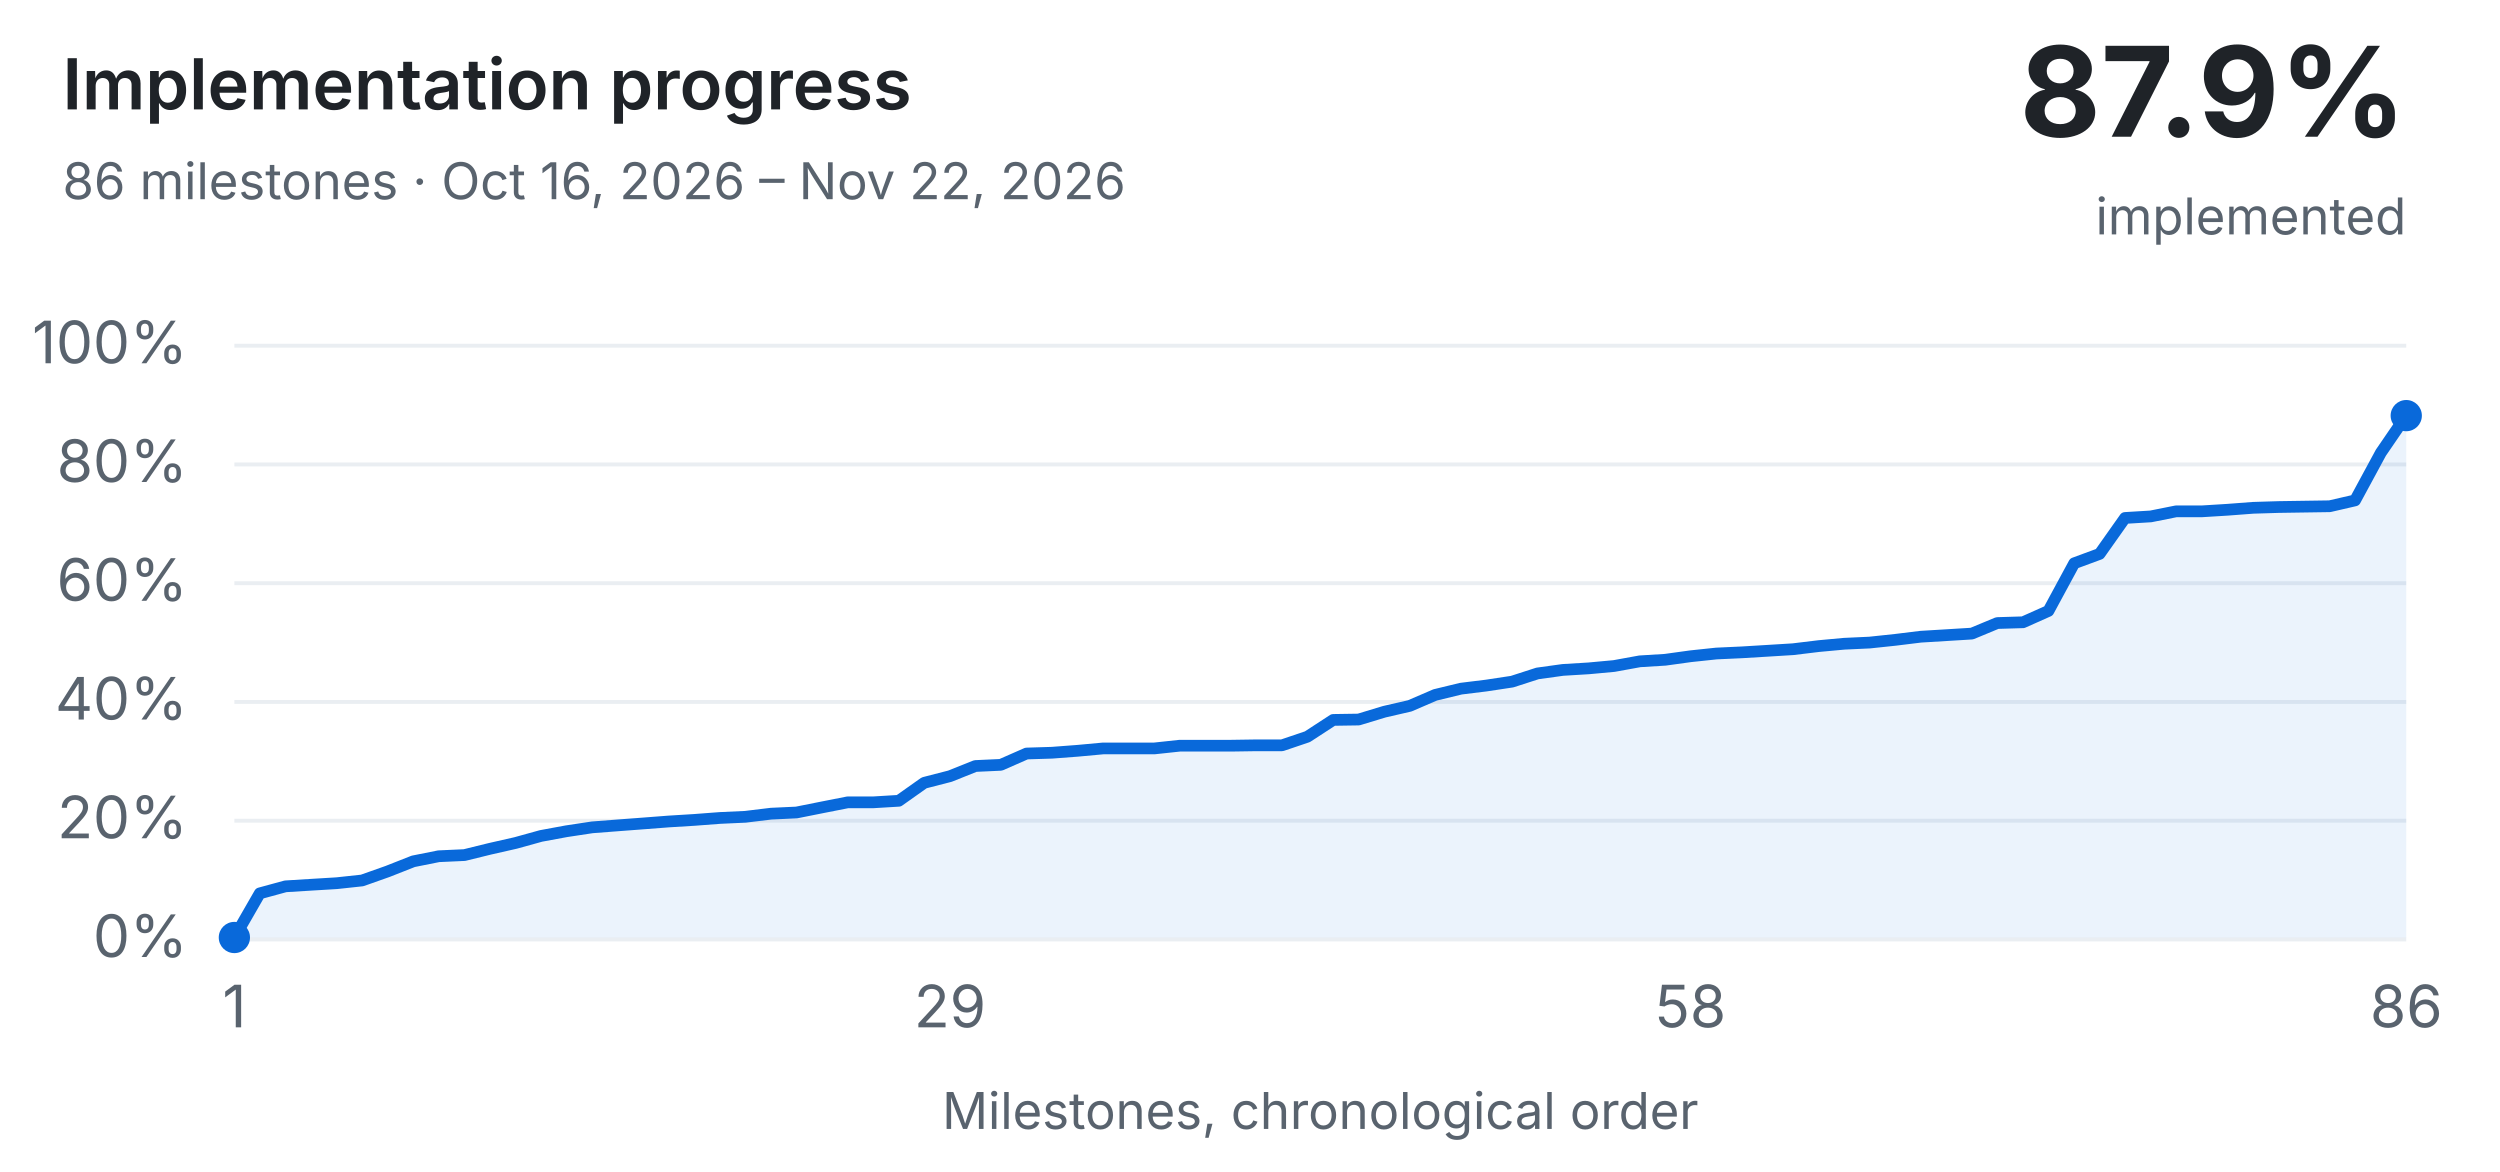
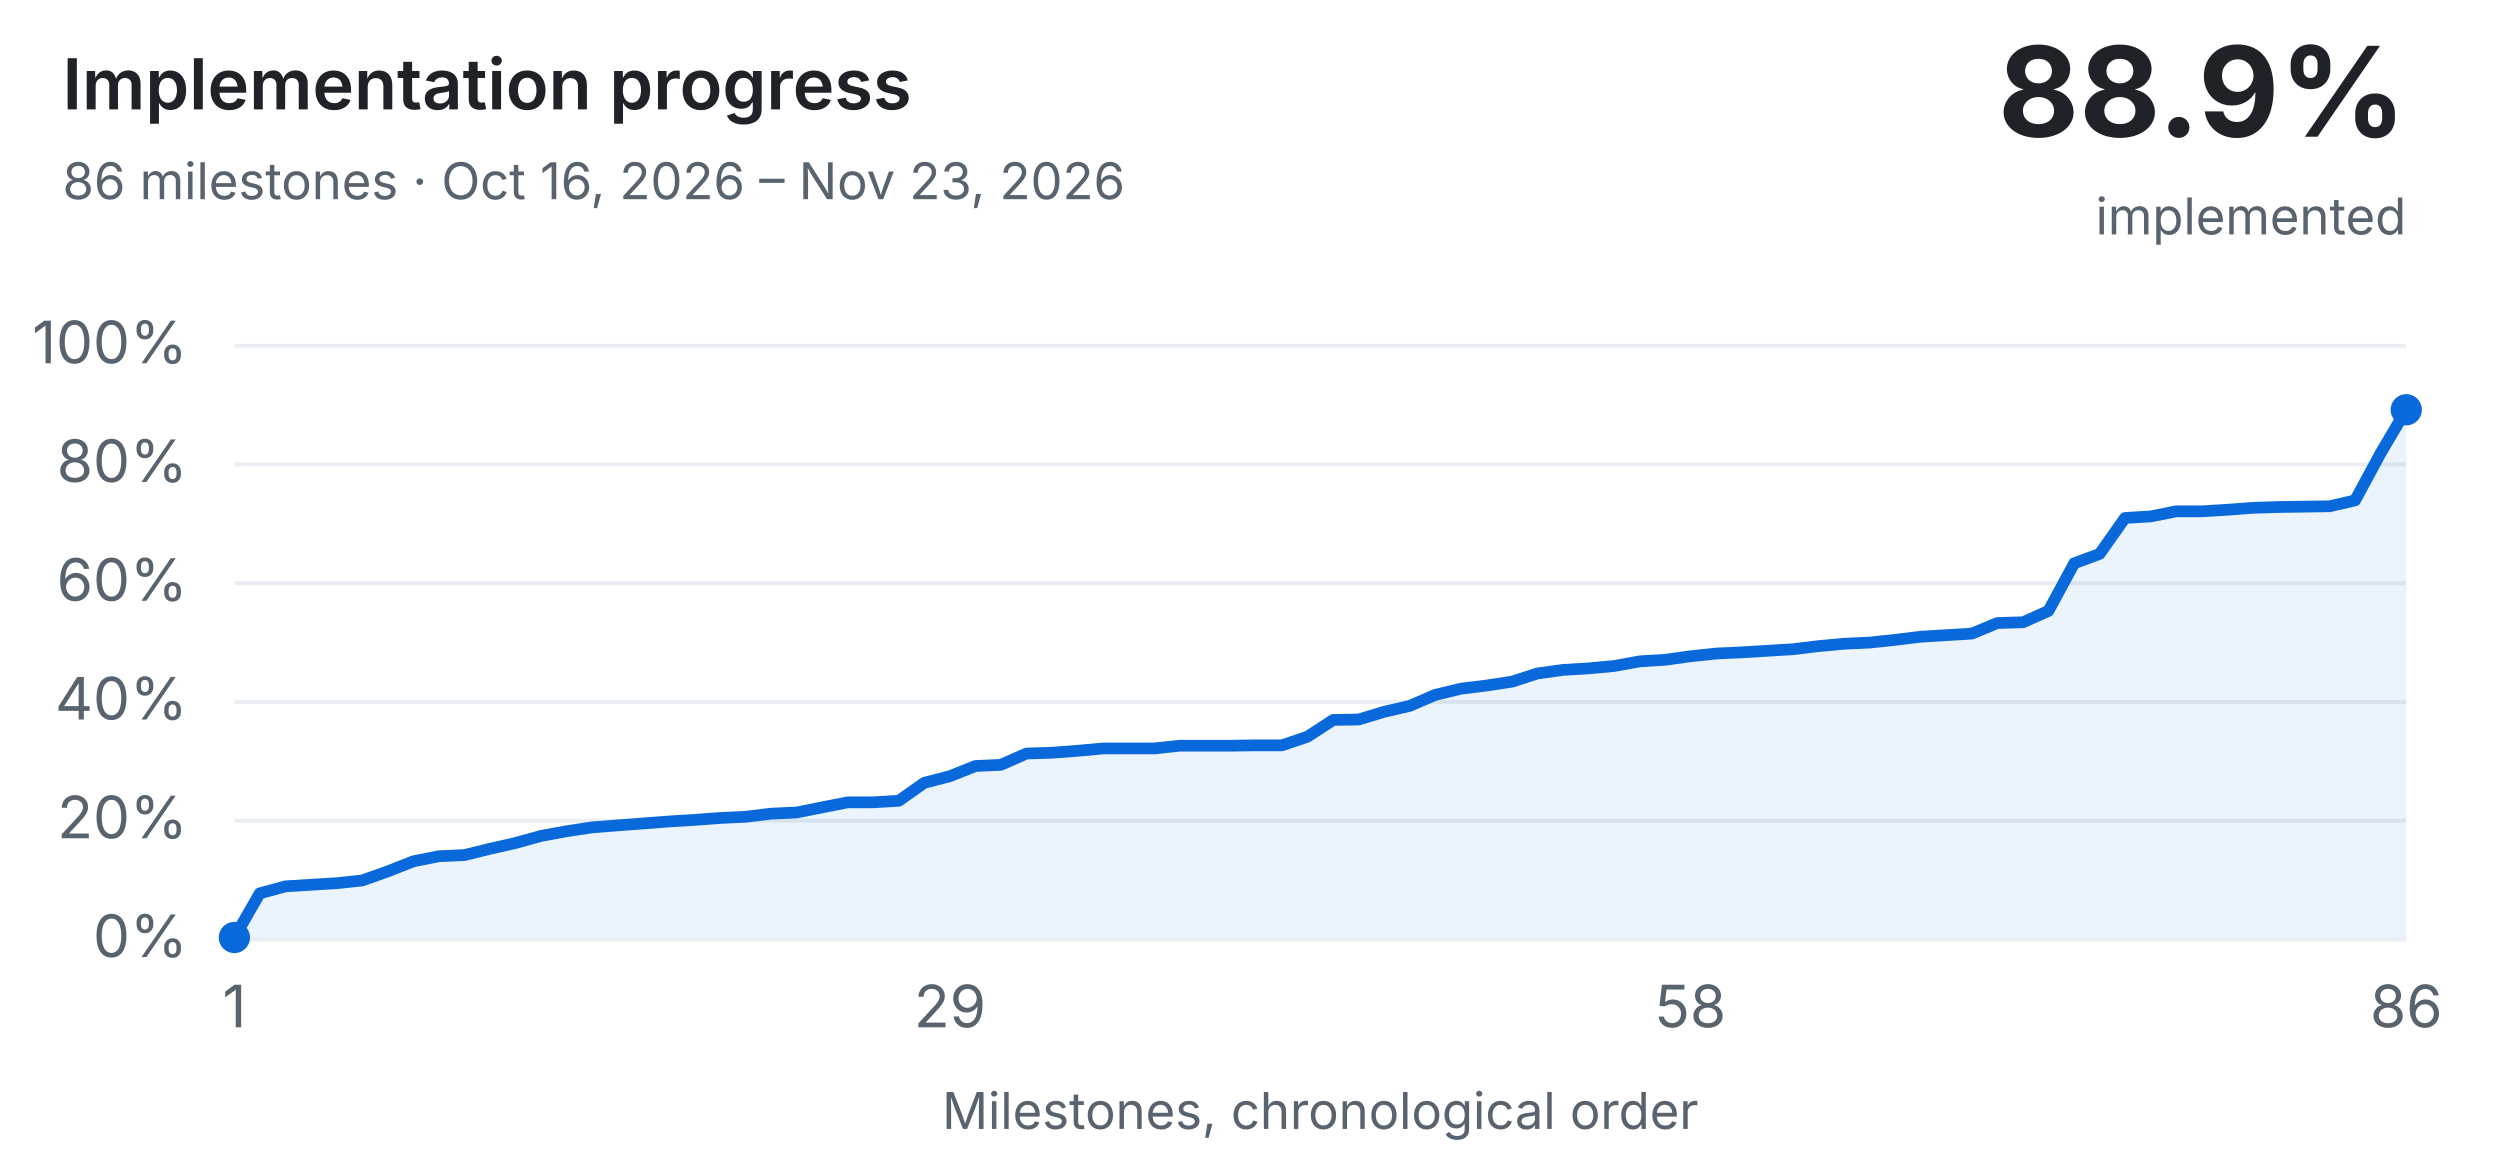
<svg xmlns="http://www.w3.org/2000/svg" width="640" height="300" viewBox="0 0 640 300" role="img" aria-labelledby="history-title history-description">
  <style>text{font:13px system-ui,-apple-system,Segoe UI,sans-serif;fill:#1f2328}.dim{fill:#59636e}.bg{fill:#eaeef2}.done{fill:#1a7f37}.part{fill:#d4a72c}.unchecked{fill:#0969da}@media (prefers-color-scheme:dark){text{fill:#e6edf3}.dim{fill:#9198a1}.bg{fill:#30363d}.done{fill:#3fb950}}</style>
  <style>
  .history-heading{font-size:18px;font-weight:600}
  .history-value{font-size:32px;font-weight:650}
  .history-axis{font-size:15px}
  .history-line{fill:none;stroke:#0969da;stroke-width:3;stroke-linecap:round;stroke-linejoin:round}
  .history-point,.history-area{fill:#0969da}
  .history-area{fill-opacity:.08}
  @media (prefers-color-scheme:dark){.history-line{stroke:#58a6ff}.history-point,.history-area{fill:#58a6ff}}
</style>
  <text class="history-heading" x="16" y="28">Implementation progress</text>
-   <text class="dim" x="16" y="51">86 milestones · Oct 16, 2026 – Nov 22, 2026</text>
-   <text class="history-value" x="616" y="35" text-anchor="end">87.9%</text>
+   <text class="dim" x="16" y="51">86 milestones · Oct 16, 2026 – Nov 23, 2026</text>
+   <text class="history-value" x="616" y="35" text-anchor="end">88.9%</text>
  <text class="dim" x="616" y="60" text-anchor="end">implemented</text>
  <rect class="bg" x="60" y="240.0" width="556" height="1" />
  <text class="dim history-axis" x="48" y="245.0" text-anchor="end">0%</text>
  <rect class="bg" x="60" y="209.6" width="556" height="1" />
  <text class="dim history-axis" x="48" y="214.6" text-anchor="end">20%</text>
  <rect class="bg" x="60" y="179.2" width="556" height="1" />
  <text class="dim history-axis" x="48" y="184.2" text-anchor="end">40%</text>
  <rect class="bg" x="60" y="148.8" width="556" height="1" />
  <text class="dim history-axis" x="48" y="153.8" text-anchor="end">60%</text>
  <rect class="bg" x="60" y="118.4" width="556" height="1" />
  <text class="dim history-axis" x="48" y="123.4" text-anchor="end">80%</text>
  <rect class="bg" x="60" y="88.0" width="556" height="1" />
  <text class="dim history-axis" x="48" y="93.0" text-anchor="end">100%</text>
-   <polygon class="history-area" points="60.0,240 60.0,240.0 66.5,228.7 73.1,226.9 79.6,226.5 86.2,226.1 92.7,225.4 99.2,223.1 105.8,220.5 112.3,219.2 118.9,218.9 125.4,217.3 132.0,215.8 138.5,214.0 145.0,212.8 151.6,211.8 158.1,211.3 164.7,210.8 171.2,210.3 177.7,209.9 184.3,209.4 190.8,209.1 197.4,208.3 203.9,208.0 210.4,206.7 217.0,205.4 223.5,205.4 230.1,205.0 236.6,200.4 243.2,198.7 249.7,196.1 256.2,195.8 262.8,192.9 269.3,192.7 275.9,192.2 282.4,191.6 288.9,191.6 295.5,191.6 302.0,190.9 308.6,190.9 315.1,190.9 321.6,190.8 328.2,190.8 334.7,188.6 341.3,184.3 347.8,184.2 354.4,182.2 360.9,180.7 367.4,177.9 374.0,176.3 380.5,175.5 387.1,174.5 393.6,172.4 400.1,171.5 406.7,171.1 413.2,170.5 419.8,169.3 426.3,168.9 432.8,168.0 439.4,167.3 445.9,167.0 452.5,166.6 459.0,166.2 465.6,165.4 472.1,164.8 478.6,164.5 485.2,163.8 491.7,163.0 498.3,162.6 504.8,162.2 511.3,159.5 517.9,159.3 524.4,156.4 531.0,144.2 537.5,141.8 544.0,132.6 550.6,132.2 557.1,130.9 563.7,130.9 570.2,130.5 576.8,130.0 583.3,129.8 589.8,129.7 596.4,129.6 602.9,128.1 609.5,115.9 616.0,106.4 616.0,240" />
-   <polyline class="history-line" points="60.0,240.0 66.5,228.7 73.1,226.9 79.6,226.5 86.2,226.1 92.7,225.4 99.2,223.1 105.8,220.5 112.3,219.2 118.9,218.9 125.4,217.3 132.0,215.8 138.5,214.0 145.0,212.8 151.6,211.8 158.1,211.3 164.7,210.8 171.2,210.3 177.7,209.9 184.3,209.4 190.8,209.1 197.4,208.3 203.9,208.0 210.4,206.7 217.0,205.4 223.5,205.4 230.1,205.0 236.6,200.4 243.2,198.7 249.7,196.1 256.2,195.8 262.8,192.9 269.3,192.7 275.9,192.2 282.4,191.6 288.9,191.6 295.5,191.6 302.0,190.9 308.6,190.9 315.1,190.9 321.6,190.8 328.2,190.8 334.7,188.6 341.3,184.3 347.8,184.2 354.4,182.2 360.9,180.7 367.4,177.9 374.0,176.3 380.5,175.5 387.1,174.5 393.6,172.4 400.1,171.5 406.7,171.1 413.2,170.5 419.8,169.3 426.3,168.9 432.8,168.0 439.4,167.3 445.9,167.0 452.5,166.6 459.0,166.2 465.6,165.4 472.1,164.8 478.6,164.5 485.2,163.8 491.7,163.0 498.3,162.6 504.8,162.2 511.3,159.5 517.9,159.3 524.4,156.4 531.0,144.2 537.5,141.8 544.0,132.6 550.6,132.2 557.1,130.9 563.7,130.9 570.2,130.5 576.8,130.0 583.3,129.8 589.8,129.7 596.4,129.6 602.9,128.1 609.5,115.9 616.0,106.4" />
+   <polygon class="history-area" points="60.0,240 60.0,240.0 66.5,228.7 73.1,226.9 79.6,226.5 86.2,226.1 92.7,225.4 99.2,223.1 105.8,220.5 112.3,219.2 118.9,218.9 125.4,217.3 132.0,215.8 138.5,214.0 145.0,212.8 151.6,211.8 158.1,211.3 164.7,210.8 171.2,210.3 177.7,209.9 184.3,209.4 190.8,209.1 197.4,208.3 203.9,208.0 210.4,206.7 217.0,205.4 223.5,205.4 230.1,205.0 236.6,200.4 243.2,198.7 249.7,196.1 256.2,195.8 262.8,192.9 269.3,192.7 275.9,192.2 282.4,191.6 288.9,191.6 295.5,191.6 302.0,190.9 308.6,190.9 315.1,190.9 321.6,190.8 328.2,190.8 334.7,188.6 341.3,184.3 347.8,184.2 354.4,182.2 360.9,180.7 367.4,177.9 374.0,176.3 380.5,175.5 387.1,174.5 393.6,172.4 400.1,171.5 406.7,171.1 413.2,170.5 419.8,169.3 426.3,168.9 432.8,168.0 439.4,167.3 445.9,167.0 452.5,166.6 459.0,166.2 465.6,165.4 472.1,164.8 478.6,164.5 485.2,163.8 491.7,163.0 498.3,162.6 504.8,162.2 511.3,159.5 517.9,159.3 524.4,156.4 531.0,144.2 537.5,141.8 544.0,132.6 550.6,132.2 557.1,130.9 563.7,130.9 570.2,130.5 576.8,130.0 583.3,129.8 589.8,129.7 596.4,129.6 602.9,128.1 609.5,115.9 616.0,104.9 616.0,240" />
+   <polyline class="history-line" points="60.0,240.0 66.5,228.7 73.1,226.9 79.6,226.5 86.2,226.1 92.7,225.4 99.2,223.1 105.8,220.5 112.3,219.2 118.9,218.9 125.4,217.3 132.0,215.8 138.5,214.0 145.0,212.8 151.6,211.8 158.1,211.3 164.7,210.8 171.2,210.3 177.7,209.9 184.3,209.4 190.8,209.1 197.4,208.3 203.9,208.0 210.4,206.7 217.0,205.4 223.5,205.4 230.1,205.0 236.6,200.4 243.2,198.7 249.7,196.1 256.2,195.8 262.8,192.9 269.3,192.7 275.9,192.2 282.4,191.6 288.9,191.6 295.5,191.6 302.0,190.9 308.6,190.9 315.1,190.9 321.6,190.8 328.2,190.8 334.7,188.6 341.3,184.3 347.8,184.2 354.4,182.2 360.9,180.7 367.4,177.9 374.0,176.3 380.5,175.5 387.1,174.5 393.6,172.4 400.1,171.5 406.7,171.1 413.2,170.5 419.8,169.3 426.3,168.9 432.8,168.0 439.4,167.3 445.9,167.0 452.5,166.6 459.0,166.2 465.6,165.4 472.1,164.8 478.6,164.5 485.2,163.8 491.7,163.0 498.3,162.6 504.8,162.2 511.3,159.5 517.9,159.3 524.4,156.4 531.0,144.2 537.5,141.8 544.0,132.6 550.6,132.2 557.1,130.9 563.7,130.9 570.2,130.5 576.8,130.0 583.3,129.8 589.8,129.7 596.4,129.6 602.9,128.1 609.5,115.9 616.0,104.9" />
  <circle class="history-point" cx="60.0" cy="240.0" r="4" />
  <circle fill="transparent" cx="66.5" cy="228.7" r="3" />
  <circle fill="transparent" cx="73.1" cy="226.9" r="3" />
  <circle fill="transparent" cx="79.6" cy="226.5" r="3" />
  <circle fill="transparent" cx="86.2" cy="226.1" r="3" />
  <circle fill="transparent" cx="92.7" cy="225.4" r="3" />
  <circle fill="transparent" cx="99.2" cy="223.1" r="3" />
  <circle fill="transparent" cx="105.8" cy="220.5" r="3" />
  <circle fill="transparent" cx="112.3" cy="219.2" r="3" />
  <circle fill="transparent" cx="118.9" cy="218.9" r="3" />
  <circle fill="transparent" cx="125.4" cy="217.3" r="3" />
  <circle fill="transparent" cx="132.0" cy="215.8" r="3" />
  <circle fill="transparent" cx="138.5" cy="214.0" r="3" />
  <circle fill="transparent" cx="145.0" cy="212.8" r="3" />
  <circle fill="transparent" cx="151.6" cy="211.8" r="3" />
  <circle fill="transparent" cx="158.1" cy="211.3" r="3" />
  <circle fill="transparent" cx="164.7" cy="210.8" r="3" />
  <circle fill="transparent" cx="171.2" cy="210.3" r="3" />
  <circle fill="transparent" cx="177.7" cy="209.9" r="3" />
  <circle fill="transparent" cx="184.3" cy="209.4" r="3" />
  <circle fill="transparent" cx="190.8" cy="209.1" r="3" />
  <circle fill="transparent" cx="197.4" cy="208.3" r="3" />
  <circle fill="transparent" cx="203.9" cy="208.0" r="3" />
  <circle fill="transparent" cx="210.4" cy="206.7" r="3" />
  <circle fill="transparent" cx="217.0" cy="205.4" r="3" />
  <circle fill="transparent" cx="223.5" cy="205.4" r="3" />
  <circle fill="transparent" cx="230.1" cy="205.0" r="3" />
  <circle fill="transparent" cx="236.6" cy="200.4" r="3" />
  <circle fill="transparent" cx="243.2" cy="198.7" r="3" />
  <circle fill="transparent" cx="249.7" cy="196.1" r="3" />
  <circle fill="transparent" cx="256.2" cy="195.8" r="3" />
  <circle fill="transparent" cx="262.8" cy="192.9" r="3" />
  <circle fill="transparent" cx="269.3" cy="192.7" r="3" />
  <circle fill="transparent" cx="275.9" cy="192.2" r="3" />
  <circle fill="transparent" cx="282.4" cy="191.6" r="3" />
  <circle fill="transparent" cx="288.9" cy="191.6" r="3" />
  <circle fill="transparent" cx="295.5" cy="191.6" r="3" />
  <circle fill="transparent" cx="302.0" cy="190.9" r="3" />
  <circle fill="transparent" cx="308.6" cy="190.9" r="3" />
  <circle fill="transparent" cx="315.1" cy="190.9" r="3" />
  <circle fill="transparent" cx="321.6" cy="190.8" r="3" />
  <circle fill="transparent" cx="328.2" cy="190.8" r="3" />
  <circle fill="transparent" cx="334.7" cy="188.6" r="3" />
  <circle fill="transparent" cx="341.3" cy="184.3" r="3" />
  <circle fill="transparent" cx="347.8" cy="184.2" r="3" />
  <circle fill="transparent" cx="354.4" cy="182.2" r="3" />
  <circle fill="transparent" cx="360.9" cy="180.7" r="3" />
  <circle fill="transparent" cx="367.4" cy="177.9" r="3" />
  <circle fill="transparent" cx="374.0" cy="176.3" r="3" />
  <circle fill="transparent" cx="380.5" cy="175.5" r="3" />
  <circle fill="transparent" cx="387.1" cy="174.5" r="3" />
  <circle fill="transparent" cx="393.6" cy="172.4" r="3" />
  <circle fill="transparent" cx="400.1" cy="171.5" r="3" />
  <circle fill="transparent" cx="406.7" cy="171.1" r="3" />
  <circle fill="transparent" cx="413.2" cy="170.5" r="3" />
  <circle fill="transparent" cx="419.8" cy="169.3" r="3" />
  <circle fill="transparent" cx="426.3" cy="168.9" r="3" />
  <circle fill="transparent" cx="432.8" cy="168.0" r="3" />
  <circle fill="transparent" cx="439.4" cy="167.3" r="3" />
  <circle fill="transparent" cx="445.9" cy="167.0" r="3" />
  <circle fill="transparent" cx="452.5" cy="166.6" r="3" />
  <circle fill="transparent" cx="459.0" cy="166.2" r="3" />
  <circle fill="transparent" cx="465.6" cy="165.4" r="3" />
  <circle fill="transparent" cx="472.1" cy="164.8" r="3" />
  <circle fill="transparent" cx="478.6" cy="164.5" r="3" />
  <circle fill="transparent" cx="485.2" cy="163.8" r="3" />
  <circle fill="transparent" cx="491.7" cy="163.0" r="3" />
  <circle fill="transparent" cx="498.3" cy="162.6" r="3" />
  <circle fill="transparent" cx="504.8" cy="162.2" r="3" />
  <circle fill="transparent" cx="511.3" cy="159.5" r="3" />
  <circle fill="transparent" cx="517.9" cy="159.3" r="3" />
  <circle fill="transparent" cx="524.4" cy="156.4" r="3" />
  <circle fill="transparent" cx="531.0" cy="144.2" r="3" />
  <circle fill="transparent" cx="537.5" cy="141.8" r="3" />
  <circle fill="transparent" cx="544.0" cy="132.6" r="3" />
  <circle fill="transparent" cx="550.6" cy="132.2" r="3" />
  <circle fill="transparent" cx="557.1" cy="130.9" r="3" />
  <circle fill="transparent" cx="563.7" cy="130.9" r="3" />
  <circle fill="transparent" cx="570.2" cy="130.5" r="3" />
  <circle fill="transparent" cx="576.8" cy="130.0" r="3" />
  <circle fill="transparent" cx="583.3" cy="129.8" r="3" />
  <circle fill="transparent" cx="589.8" cy="129.7" r="3" />
  <circle fill="transparent" cx="596.4" cy="129.6" r="3" />
  <circle fill="transparent" cx="602.9" cy="128.1" r="3" />
  <circle fill="transparent" cx="609.5" cy="115.9" r="3" />
-   <circle class="history-point" cx="616.0" cy="106.4" r="4" />
+   <circle class="history-point" cx="616.0" cy="104.9" r="4" />
  <text class="dim history-axis" x="60.0" y="263" text-anchor="middle">1</text>
  <text class="dim history-axis" x="243.2" y="263" text-anchor="middle">29</text>
  <text class="dim history-axis" x="432.8" y="263" text-anchor="middle">58</text>
  <text class="dim history-axis" x="616.0" y="263" text-anchor="middle">86</text>
  <text class="dim" x="338" y="289" text-anchor="middle">Milestones, chronological order</text>
</svg>
